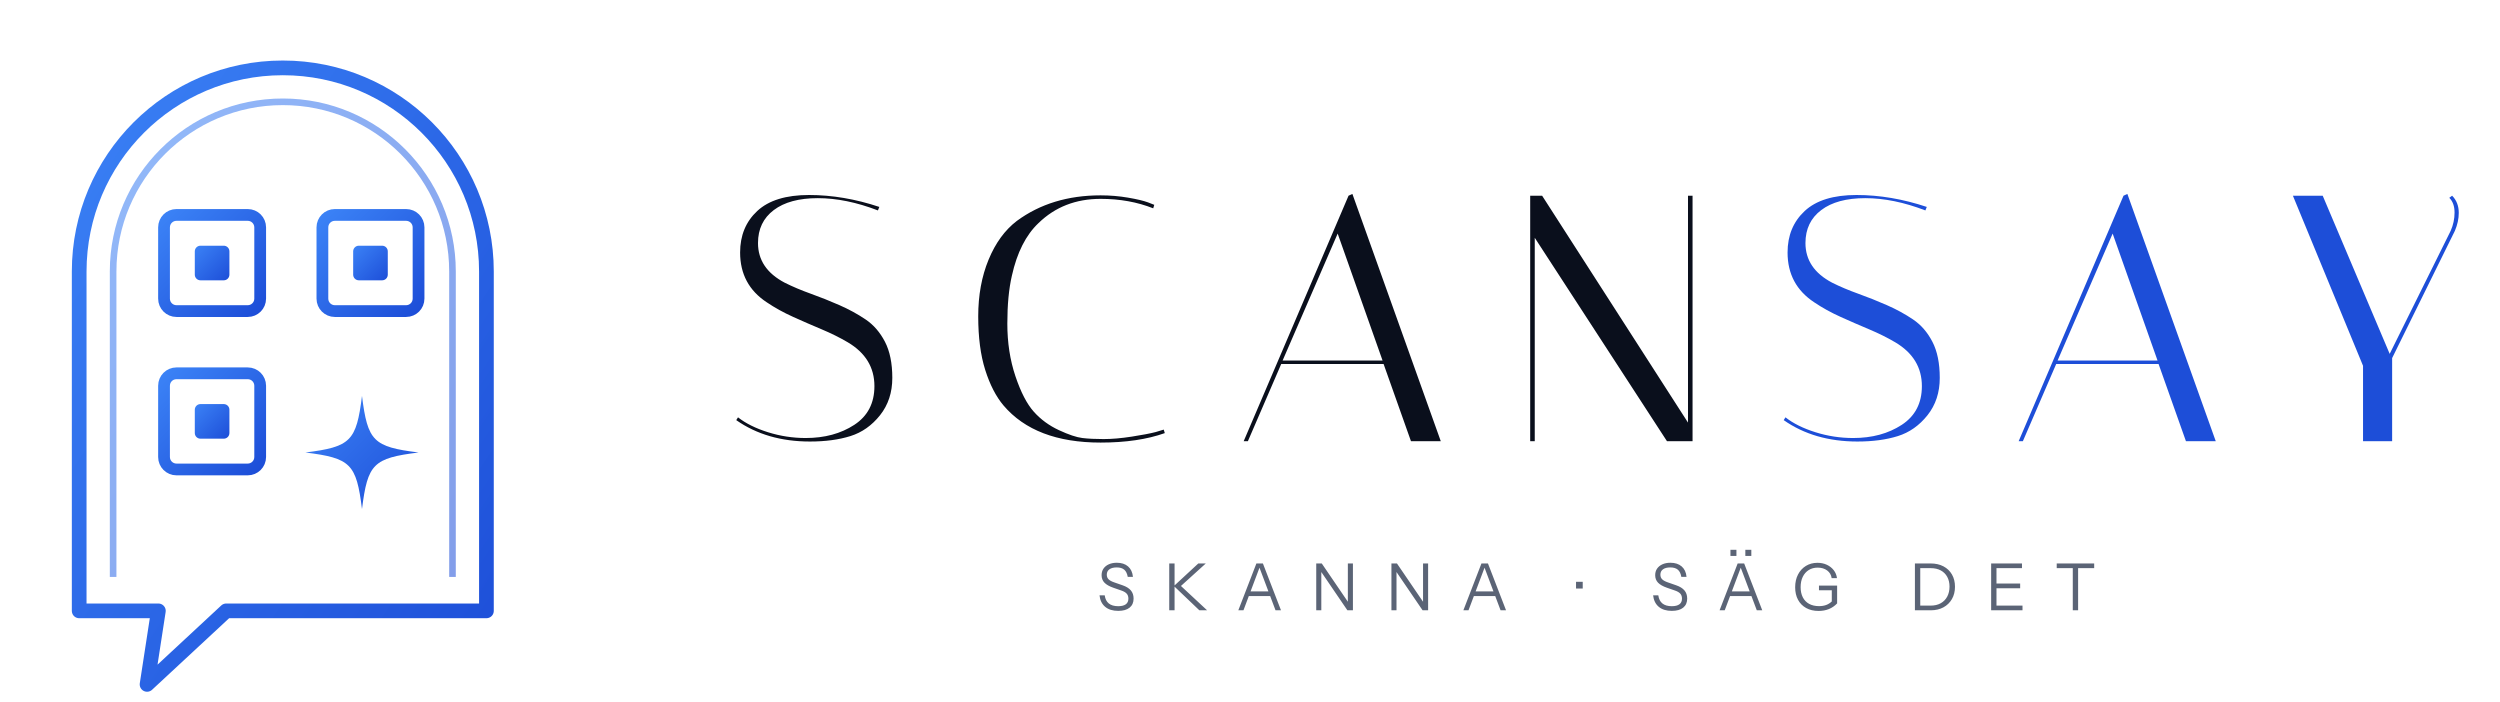
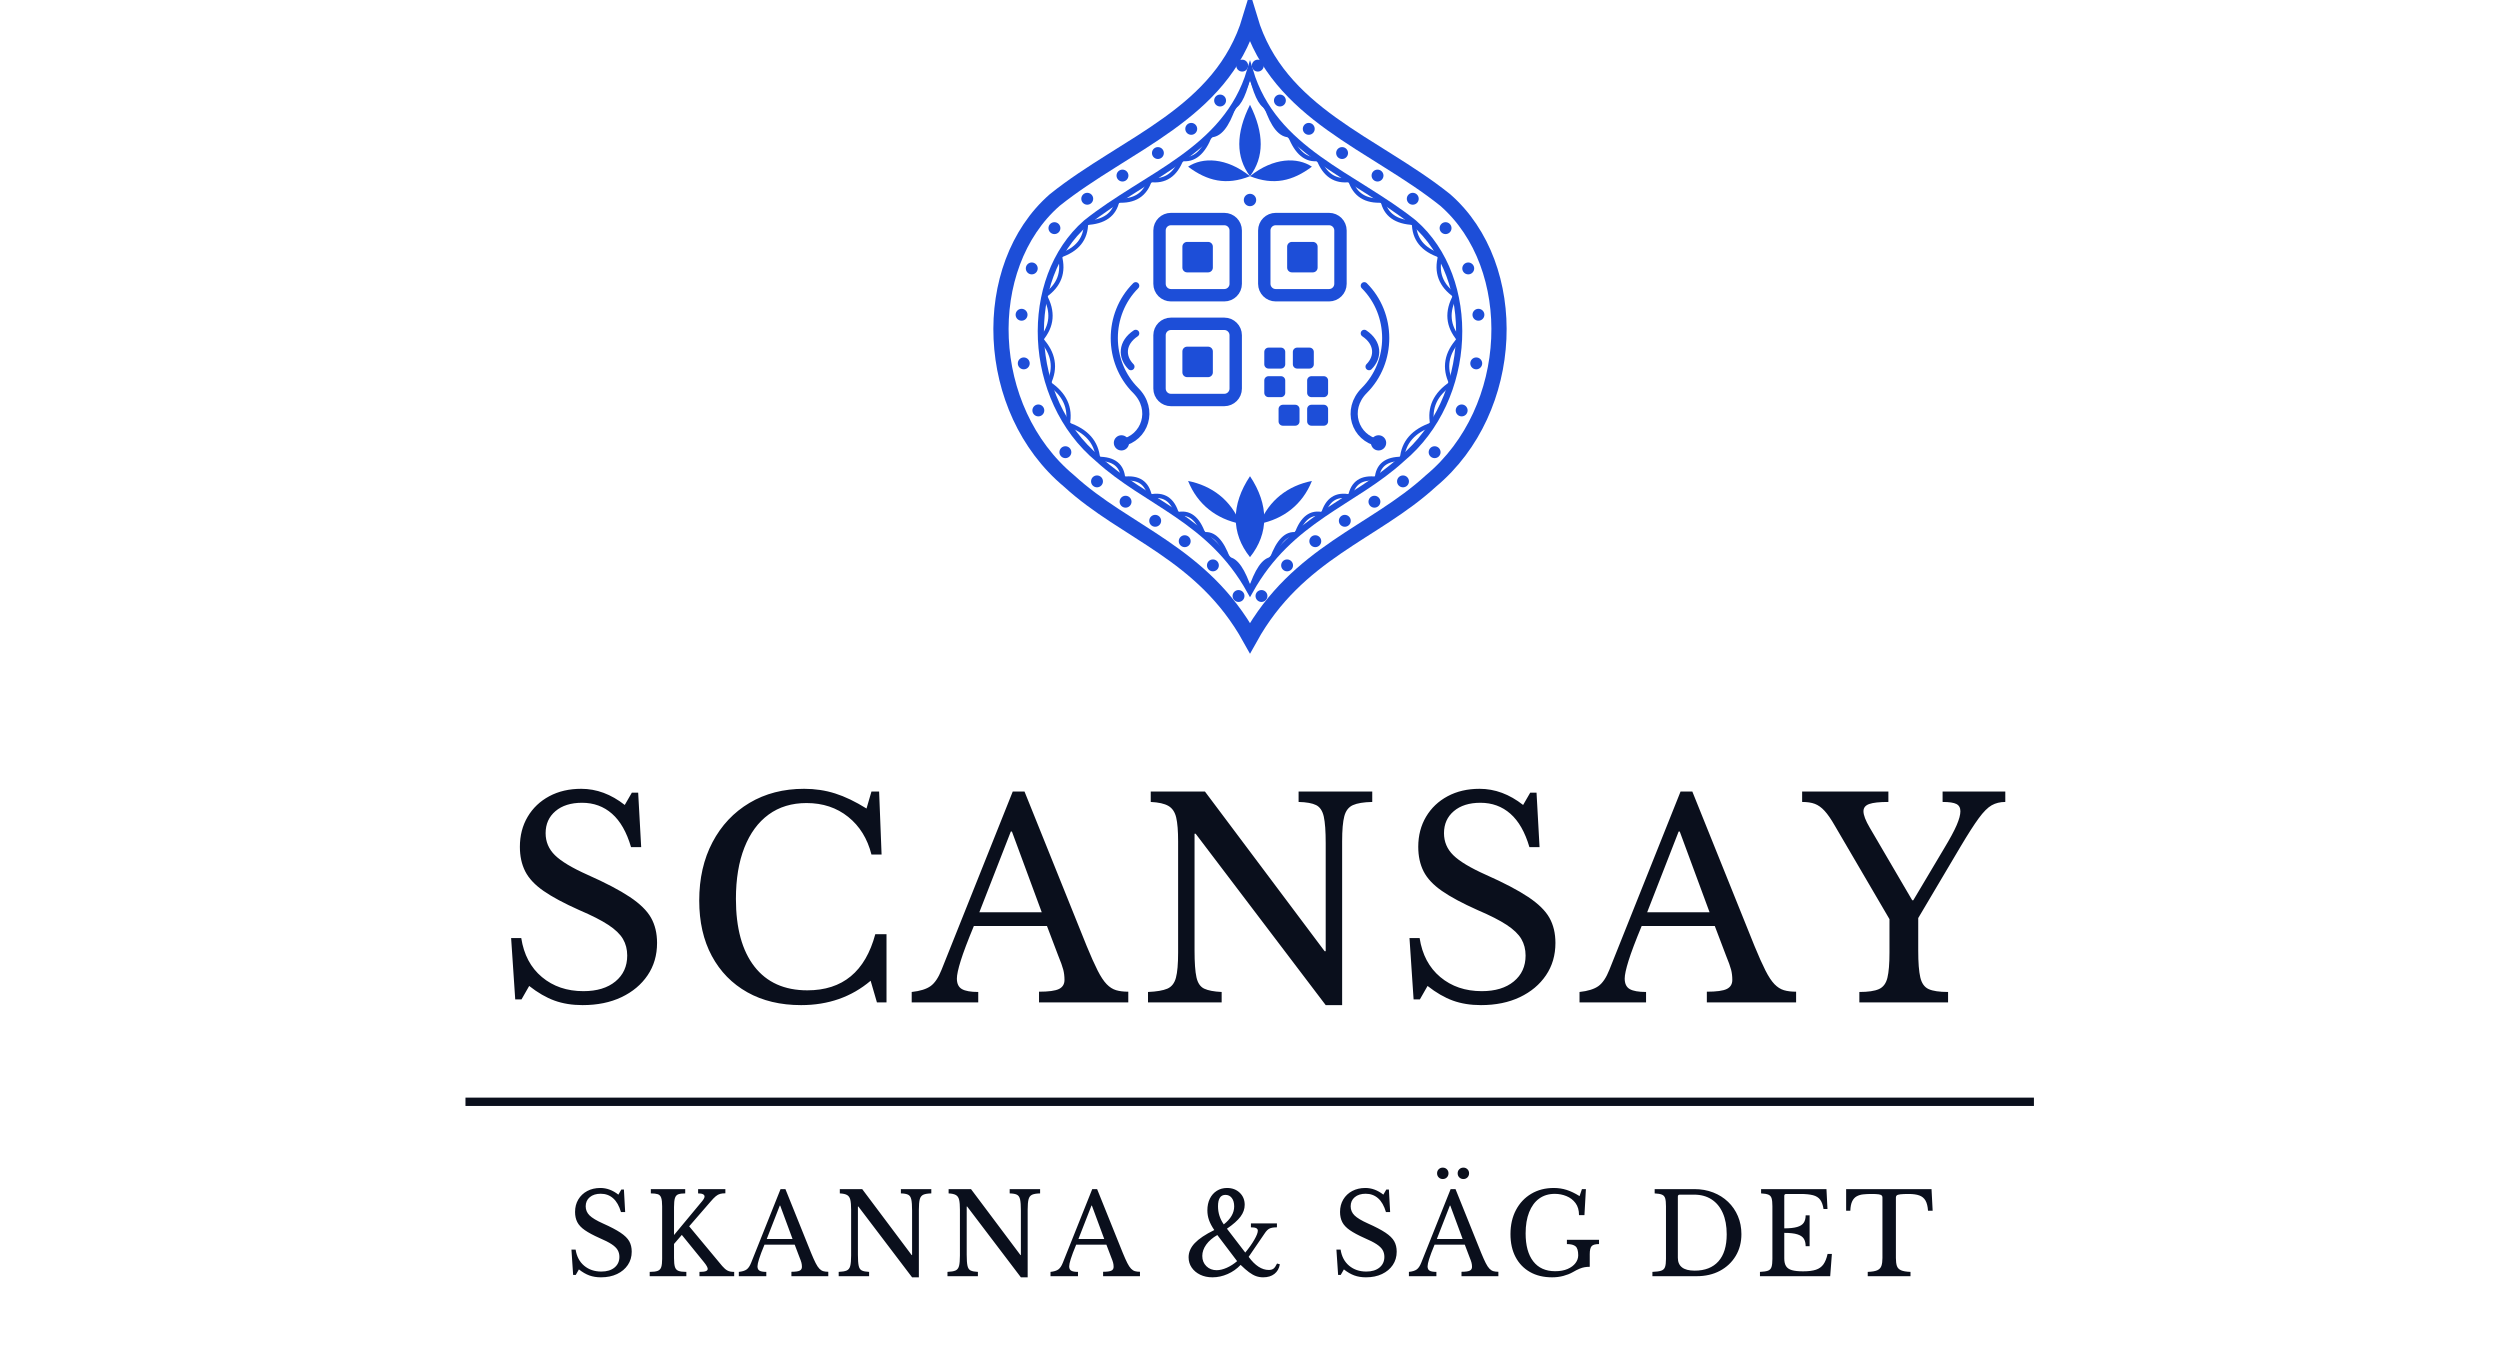
- <svg xmlns="http://www.w3.org/2000/svg" viewBox="0 0 442 124" width="442" height="124">
-   <defs>
-     <linearGradient id="sg" x1="0" y1="0" x2="1" y2="1">
-       <stop offset="0" stop-color="#3B82F6" />
-       <stop offset="1" stop-color="#1D4ED8" />
-     </linearGradient>
-   </defs>
-   <g>
-     <path d="M14 108 V48 A36 36 0 0 1 86 48 V108 H40 L26 121 L28 108 Z" fill="none" stroke="url(#sg)" stroke-width="2.6" stroke-linejoin="round" />
-     <path d="M20 102 V48 A30 30 0 0 1 80 48 V102" fill="none" stroke="url(#sg)" stroke-width="1.17" opacity=".55" />
-     <rect x="29" y="38" width="17" height="17" rx="2.2" fill="none" stroke="url(#sg)" stroke-width="2.08" />
-     <rect x="34.44" y="43.44" width="6.12" height="6.12" rx="1" fill="url(#sg)" />
-     <rect x="57" y="38" width="17" height="17" rx="2.2" fill="none" stroke="url(#sg)" stroke-width="2.08" />
-     <rect x="62.44" y="43.44" width="6.12" height="6.12" rx="1" fill="url(#sg)" />
-     <rect x="29" y="66" width="17" height="17" rx="2.2" fill="none" stroke="url(#sg)" stroke-width="2.08" />
-     <rect x="34.44" y="71.44" width="6.12" height="6.12" rx="1" fill="url(#sg)" />
-     <path d="M64 70 C65 78 66 79 74 80 C66 81 65 82 64 90 C63 82 62 81 54 80 C62 79 63 78 64 70 Z" fill="url(#sg)" />
+ <svg xmlns="http://www.w3.org/2000/svg" viewBox="0 0 420 230" width="420" height="230">
+   <g transform="translate(162.0 0) scale(0.8)">
+     <g fill="none" stroke="#1D4ED8">
+       <path d="M60.00 4.00 C66.00 24.00 86.00 30.00 101.00 42.00 C117.00 56.00 116.00 86.00 98.00 101.00 C86.00 112.00 70.00 116.00 60.00 134.00 C50.00 116.00 34.00 112.00 22.00 101.00 C4.00 86.00 3.00 56.00 19.00 42.00 C34.00 30.00 54.00 24.00 60.00 4.00 Z" stroke-width="3.2" />
+       <path d="M60.00 14.88 C65.04 31.68 81.84 36.72 94.44 46.80 C107.88 58.56 107.04 83.76 91.92 96.36 C81.84 105.60 68.40 108.96 60.00 124.08 C51.60 108.96 38.16 105.60 28.08 96.36 C12.96 83.76 12.12 58.56 25.56 46.80 C38.16 36.72 54.96 31.68 60.00 14.88 Z" stroke-width="1.3" />
+     </g>
+     <g fill="#1D4ED8">
+       <circle cx="61.64" cy="13.78" r="1.25" />
+       <circle cx="66.28" cy="21.11" r="1.25" />
+       <circle cx="72.34" cy="27.06" r="1.25" />
+       <circle cx="79.34" cy="32.14" r="1.25" />
+       <circle cx="86.78" cy="36.87" r="1.25" />
+       <circle cx="94.18" cy="41.74" r="1.25" />
+       <circle cx="101.07" cy="47.91" r="1.25" />
+       <circle cx="105.83" cy="56.37" r="1.25" />
+       <circle cx="107.97" cy="66.10" r="1.25" />
+       <circle cx="107.51" cy="76.31" r="1.25" />
+       <circle cx="104.45" cy="86.19" r="1.25" />
+       <circle cx="98.77" cy="94.96" r="1.25" />
+       <circle cx="92.13" cy="101.09" r="1.25" />
+       <circle cx="86.13" cy="105.36" r="1.25" />
+       <circle cx="79.91" cy="109.37" r="1.25" />
+       <circle cx="73.71" cy="113.65" r="1.25" />
+       <circle cx="67.79" cy="118.73" r="1.25" />
+       <circle cx="62.41" cy="125.16" r="1.25" />
+       <circle cx="57.59" cy="125.16" r="1.25" />
+       <circle cx="52.21" cy="118.73" r="1.25" />
+       <circle cx="46.29" cy="113.65" r="1.25" />
+       <circle cx="40.09" cy="109.37" r="1.25" />
+       <circle cx="33.87" cy="105.36" r="1.25" />
+       <circle cx="27.87" cy="101.09" r="1.25" />
+       <circle cx="21.23" cy="94.96" r="1.25" />
+       <circle cx="15.55" cy="86.19" r="1.25" />
+       <circle cx="12.49" cy="76.31" r="1.25" />
+       <circle cx="12.03" cy="66.10" r="1.25" />
+       <circle cx="14.17" cy="56.37" r="1.25" />
+       <circle cx="18.93" cy="47.91" r="1.25" />
+       <circle cx="25.82" cy="41.74" r="1.25" />
+       <circle cx="33.22" cy="36.87" r="1.25" />
+       <circle cx="40.66" cy="32.14" r="1.25" />
+       <circle cx="47.66" cy="27.06" r="1.25" />
+       <circle cx="53.72" cy="21.11" r="1.25" />
+       <circle cx="58.36" cy="13.78" r="1.25" />
+     </g>
+     <g fill="none" stroke="#1D4ED8" stroke-width=".9">
+       <path d="M60.00 14.88 Q61.61 21.83 63.43 22.38" />
+       <path d="M63.43 22.38 Q65.50 28.55 68.37 28.38" />
+       <path d="M68.37 28.38 Q70.52 33.96 74.39 33.36" />
+       <path d="M74.39 33.36 Q76.31 38.45 81.03 37.78" />
+       <path d="M81.03 37.78 Q82.51 42.48 87.86 42.10" />
+       <path d="M87.86 42.10 Q88.75 46.57 94.44 46.80" />
+       <path d="M94.44 46.80 Q94.44 51.86 99.97 53.68" />
+       <path d="M99.97 53.68 Q98.52 58.91 103.12 62.08" />
+       <path d="M103.12 62.08 Q100.33 67.06 103.89 71.27" />
+       <path d="M103.89 71.27 Q99.90 75.61 102.28 80.52" />
+       <path d="M102.28 80.52 Q97.24 83.86 98.29 89.13" />
+       <path d="M98.29 89.13 Q92.35 91.12 91.92 96.36" />
+       <path d="M91.92 96.36 Q86.91 96.32 86.64 100.57" />
+       <path d="M86.64 100.57 Q81.86 99.91 81.03 104.29" />
+       <path d="M81.03 104.29 Q76.68 103.33 75.33 108.02" />
+       <path d="M75.33 108.02 Q71.55 107.08 69.77 112.23" />
+       <path d="M69.77 112.23 Q66.65 111.67 64.58 117.42" />
+       <path d="M64.58 117.42 Q62.14 117.55 60.00 124.08" />
+       <path d="M60.00 124.08 Q57.86 117.55 55.42 117.42" />
+       <path d="M55.42 117.42 Q53.35 111.67 50.23 112.23" />
+       <path d="M50.23 112.23 Q48.45 107.08 44.67 108.02" />
+       <path d="M44.67 108.02 Q43.32 103.33 38.97 104.29" />
+       <path d="M38.97 104.29 Q38.14 99.91 33.36 100.57" />
+       <path d="M33.36 100.57 Q33.09 96.32 28.08 96.36" />
+       <path d="M28.08 96.36 Q27.65 91.12 21.71 89.13" />
+       <path d="M21.71 89.13 Q22.76 83.86 17.72 80.52" />
+       <path d="M17.72 80.52 Q20.10 75.61 16.11 71.27" />
+       <path d="M16.11 71.27 Q19.67 67.06 16.88 62.08" />
+       <path d="M16.88 62.08 Q21.48 58.91 20.03 53.68" />
+       <path d="M20.03 53.68 Q25.56 51.86 25.56 46.80" />
+       <path d="M25.56 46.80 Q31.25 46.57 32.14 42.10" />
+       <path d="M32.14 42.10 Q37.49 42.48 38.97 37.78" />
+       <path d="M38.97 37.78 Q43.69 38.45 45.62 33.36" />
+       <path d="M45.62 33.36 Q49.48 33.96 51.63 28.38" />
+       <path d="M51.63 28.38 Q54.50 28.55 56.57 22.38" />
+       <path d="M56.57 22.38 Q58.39 21.83 60.00 14.88" />
+     </g>
+     <g fill="none" stroke="#1D4ED8" stroke-width="1.5" stroke-linecap="round">
+       <path d="M36 60 C30 66 30 76 36 82 C40 86 38 92 33 93 M36 70 C33 72 33 75 35 77" />
+       <path d="M36 60 C30 66 30 76 36 82 C40 86 38 92 33 93 M36 70 C33 72 33 75 35 77" transform="translate(120 0) scale(-1 1)" />
+     </g>
+     <g fill="#1D4ED8">
+       <circle cx="33" cy="93" r="1.6" />
+       <circle cx="87" cy="93" r="1.6" />
+       <circle cx="60" cy="42" r="1.3" />
+     </g>
+     <path d="M60 22 C63 28 63 33 60 37 C57 33 57 28 60 22 Z" fill="#1D4ED8" />
+     <path d="M60 37 C55 33 50 33 47 35 C51 38 55 39 60 37 Z M60 37 C65 33 70 33 73 35 C69 38 65 39 60 37 Z" fill="#1D4ED8" />
+     <path d="M60 100 C56 106 56 112 60 117 C64 112 64 106 60 100 Z" fill="#1D4ED8" />
+     <path d="M47 101 C52 102 56 105 58 110 C53 109 49 106 47 101 Z M73 101 C68 102 64 105 62 110 C67 109 71 106 73 101 Z" fill="#1D4ED8" />
+     <rect x="41" y="46" width="16" height="16" rx="2.4" fill="none" stroke="#1D4ED8" stroke-width="2.6" />
+     <rect x="45.8" y="50.8" width="6.4" height="6.4" rx="1" fill="#1D4ED8" />
+     <rect x="63" y="46" width="16" height="16" rx="2.4" fill="none" stroke="#1D4ED8" stroke-width="2.6" />
+     <rect x="67.8" y="50.8" width="6.4" height="6.4" rx="1" fill="#1D4ED8" />
+     <rect x="41" y="68" width="16" height="16" rx="2.4" fill="none" stroke="#1D4ED8" stroke-width="2.6" />
+     <rect x="45.8" y="72.8" width="6.4" height="6.4" rx="1" fill="#1D4ED8" />
+     <rect x="63" y="73" width="4.4" height="4.4" rx=".9" fill="#1D4ED8" />
+     <rect x="69" y="73" width="4.4" height="4.4" rx=".9" fill="#1D4ED8" />
+     <rect x="63" y="79" width="4.4" height="4.4" rx=".9" fill="#1D4ED8" />
+     <rect x="72" y="85" width="4.4" height="4.4" rx=".9" fill="#1D4ED8" />
+     <rect x="66" y="85" width="4.4" height="4.4" rx=".9" fill="#1D4ED8" />
+     <rect x="72" y="79" width="4.4" height="4.4" rx=".9" fill="#1D4ED8" />
  </g>
-   <g transform="translate(128.00 78)">
-     <path d="M27.218 -40.796Q21.576 -42.966 16.585 -42.966Q11.594 -42.966 8.804 -40.858Q6.014 -38.75 6.014 -35.03Q6.014 -30.504 10.726 -28.024Q12.834 -26.97 15.345 -26.071Q17.856 -25.172 20.398 -24.056Q22.94 -22.94 25.048 -21.514Q27.156 -20.088 28.458 -17.577Q29.76 -15.066 29.76 -11.191Q29.76 -7.316 27.59 -4.588Q25.42 -1.86 22.351 -0.899Q19.282 0.062 15.19 0.062Q7.564 0.062 2.17 -3.72L2.48 -4.216Q4.526 -2.604 7.781 -1.581Q11.036 -0.558 14.446 -0.558Q19.468 -0.558 23.033 -2.883Q26.598 -5.208 26.598 -9.734Q26.598 -14.694 21.886 -17.484Q19.778 -18.724 17.267 -19.778Q14.756 -20.832 12.214 -21.979Q9.672 -23.126 7.564 -24.552Q2.852 -27.652 2.852 -33.356Q2.852 -37.882 5.89 -40.703Q8.928 -43.524 15.035 -43.524Q21.142 -43.524 27.466 -41.416Z M66.588 0.248Q54.994 0.248 49.414 -6.324Q47.43 -8.68 46.19 -12.586Q44.95 -16.492 44.95 -22.072Q44.95 -27.652 46.779 -32.085Q48.608 -36.518 51.77 -38.936Q57.908 -43.462 66.588 -43.462Q69.068 -43.462 71.424 -43.059Q73.78 -42.656 74.958 -42.222L76.074 -41.788L75.888 -41.168Q71.672 -42.842 66.588 -42.842Q60.016 -42.842 55.614 -38.564Q52.266 -35.402 50.902 -29.264Q50.096 -25.792 50.096 -20.77Q50.096 -15.748 51.522 -11.501Q52.948 -7.254 54.777 -5.208Q56.606 -3.162 59.21 -1.953Q61.814 -0.744 63.364 -0.558Q64.914 -0.372 67.115 -0.372Q69.316 -0.372 72.106 -0.806Q74.896 -1.24 76.322 -1.612L77.748 -2.046L77.934 -1.426Q73.222 0.248 66.588 0.248Z M92.628 0.0H91.884L110.422 -43.4L111.104 -43.71L126.728 0.0H121.458L116.622 -13.64H98.518ZM108.5 -36.704 98.766 -14.26H116.436Z M143.344 0.0H142.538V-43.4H144.646L170.438 -3.286V-43.4H171.244V0.0H166.718L143.344 -35.96Z" fill="#0A0F1C" />
-     <g transform="translate(185.19 0)">
-       <path d="M27.218 -40.796Q21.576 -42.966 16.585 -42.966Q11.594 -42.966 8.804 -40.858Q6.014 -38.75 6.014 -35.03Q6.014 -30.504 10.726 -28.024Q12.834 -26.97 15.345 -26.071Q17.856 -25.172 20.398 -24.056Q22.94 -22.94 25.048 -21.514Q27.156 -20.088 28.458 -17.577Q29.76 -15.066 29.76 -11.191Q29.76 -7.316 27.59 -4.588Q25.42 -1.86 22.351 -0.899Q19.282 0.062 15.19 0.062Q7.564 0.062 2.17 -3.72L2.48 -4.216Q4.526 -2.604 7.781 -1.581Q11.036 -0.558 14.446 -0.558Q19.468 -0.558 23.033 -2.883Q26.598 -5.208 26.598 -9.734Q26.598 -14.694 21.886 -17.484Q19.778 -18.724 17.267 -19.778Q14.756 -20.832 12.214 -21.979Q9.672 -23.126 7.564 -24.552Q2.852 -27.652 2.852 -33.356Q2.852 -37.882 5.89 -40.703Q8.928 -43.524 15.035 -43.524Q21.142 -43.524 27.466 -41.416Z M44.454 0.0H43.71L62.248 -43.4L62.93 -43.71L78.554 0.0H73.284L68.448 -13.64H50.344ZM60.326 -36.704 50.592 -14.26H68.262Z M120.342 -43.4Q121.52 -42.222 121.52 -40.362Q121.52 -38.812 120.838 -37.2L109.74 -14.694V0.0H104.594V-13.33L92.194 -43.4H97.464L109.306 -15.438L120.094 -37.2Q120.776 -38.75 120.776 -40.424Q120.776 -42.098 119.846 -43.028Z" fill="#1D4ED8" />
-     </g>
+   <g transform="translate(83.2 168.4)">
+     <path d="M3.358 -0.506 2.668 -10.81H4.37Q5.014 -6.624 7.843 -4.255Q10.672 -1.886 14.812 -1.886Q18.216 -1.886 20.194 -3.519Q22.172 -5.152 22.172 -7.866Q22.172 -9.43 21.459 -10.649Q20.746 -11.868 18.998 -13.018Q17.25 -14.168 14.122 -15.502Q10.304 -17.204 8.119 -18.722Q5.934 -20.24 5.037 -22.011Q4.14 -23.782 4.14 -26.128Q4.14 -28.98 5.451 -31.188Q6.762 -33.396 9.085 -34.638Q11.408 -35.88 14.444 -35.88Q18.308 -35.88 21.758 -33.166L22.954 -35.236H24.012L24.518 -26.082H22.816Q21.712 -29.854 19.619 -31.694Q17.526 -33.534 14.582 -33.534Q11.776 -33.534 10.12 -32.131Q8.464 -30.728 8.464 -28.428Q8.464 -26.266 10.028 -24.725Q11.592 -23.184 15.502 -21.436Q20.056 -19.412 22.609 -17.71Q25.162 -16.008 26.174 -14.214Q27.186 -12.42 27.186 -9.982Q27.186 -6.9 25.599 -4.554Q24.012 -2.208 21.206 -0.874Q18.4 0.46 14.674 0.46Q12.052 0.46 9.959 -0.299Q7.866 -1.058 5.704 -2.76L4.416 -0.506Z M62.376 -32.568 63.204 -35.42H64.492L64.906 -24.84H63.204Q62.192 -28.842 59.294 -31.165Q56.396 -33.488 52.302 -33.488Q48.576 -33.488 45.931 -31.556Q43.286 -29.624 41.86 -26.013Q40.434 -22.402 40.434 -17.388Q40.434 -10.028 43.539 -6.026Q46.644 -2.024 52.44 -2.024Q61.318 -2.024 63.848 -11.454H65.734V0.0H64.124L63.066 -3.634Q58.236 0.46 51.382 0.46Q46.184 0.46 42.343 -1.702Q38.502 -3.864 36.386 -7.797Q34.27 -11.73 34.27 -17.112Q34.27 -22.678 36.501 -26.91Q38.732 -31.142 42.711 -33.511Q46.69 -35.88 51.888 -35.88Q54.648 -35.88 57.109 -35.098Q59.57 -34.316 62.376 -32.568Z M69.966 0.0V-1.748Q72.082 -1.978 73.14 -2.737Q74.198 -3.496 74.98 -5.474L86.94 -35.42H88.918L99.36 -9.476Q100.418 -6.9 101.2 -5.359Q101.982 -3.818 102.718 -3.059Q103.454 -2.3 104.305 -2.047Q105.156 -1.794 106.352 -1.794V0.0H91.356V-1.794Q93.794 -1.794 94.714 -2.254Q95.634 -2.714 95.634 -3.772Q95.634 -4.692 95.427 -5.497Q95.22 -6.302 94.576 -7.866L92.69 -12.834H80.408Q78.844 -9.062 78.2 -6.992Q77.556 -4.922 77.556 -4.002Q77.556 -2.714 78.407 -2.231Q79.258 -1.748 81.144 -1.748V0.0ZM81.328 -15.134H91.816L86.802 -28.704H86.618Z M139.518 0.46 117.668 -28.336H117.484V-8.694Q117.484 -5.658 117.806 -4.209Q118.128 -2.76 119.117 -2.3Q120.106 -1.84 122.038 -1.748V0.0H109.664V-1.748Q111.826 -1.84 112.907 -2.3Q113.988 -2.76 114.356 -4.14Q114.724 -5.52 114.724 -8.372V-27.048Q114.724 -29.67 114.402 -31.05Q114.08 -32.43 113.091 -33.005Q112.102 -33.58 110.124 -33.672V-35.42H119.232L139.334 -8.602H139.518V-26.726Q139.518 -29.762 139.196 -31.211Q138.874 -32.66 137.908 -33.143Q136.942 -33.626 134.964 -33.672V-35.42H147.338V-33.672Q145.176 -33.626 144.095 -33.143Q143.014 -32.66 142.646 -31.28Q142.278 -29.9 142.278 -27.048V0.46Z M154.284 -0.506 153.594 -10.81H155.296Q155.94 -6.624 158.769 -4.255Q161.598 -1.886 165.738 -1.886Q169.142 -1.886 171.12 -3.519Q173.098 -5.152 173.098 -7.866Q173.098 -9.43 172.385 -10.649Q171.672 -11.868 169.924 -13.018Q168.176 -14.168 165.048 -15.502Q161.23 -17.204 159.045 -18.722Q156.86 -20.24 155.963 -22.011Q155.066 -23.782 155.066 -26.128Q155.066 -28.98 156.377 -31.188Q157.688 -33.396 160.011 -34.638Q162.334 -35.88 165.37 -35.88Q169.234 -35.88 172.684 -33.166L173.88 -35.236H174.938L175.444 -26.082H173.742Q172.638 -29.854 170.545 -31.694Q168.452 -33.534 165.508 -33.534Q162.702 -33.534 161.046 -32.131Q159.39 -30.728 159.39 -28.428Q159.39 -26.266 160.954 -24.725Q162.518 -23.184 166.428 -21.436Q170.982 -19.412 173.535 -17.71Q176.088 -16.008 177.1 -14.214Q178.112 -12.42 178.112 -9.982Q178.112 -6.9 176.525 -4.554Q174.938 -2.208 172.132 -0.874Q169.326 0.46 165.6 0.46Q162.978 0.46 160.885 -0.299Q158.792 -1.058 156.63 -2.76L155.342 -0.506Z M182.16 0.0V-1.748Q184.276 -1.978 185.334 -2.737Q186.392 -3.496 187.174 -5.474L199.134 -35.42H201.112L211.554 -9.476Q212.612 -6.9 213.394 -5.359Q214.176 -3.818 214.912 -3.059Q215.648 -2.3 216.499 -2.047Q217.35 -1.794 218.546 -1.794V0.0H203.55V-1.794Q205.988 -1.794 206.908 -2.254Q207.828 -2.714 207.828 -3.772Q207.828 -4.692 207.621 -5.497Q207.414 -6.302 206.77 -7.866L204.884 -12.834H192.602Q191.038 -9.062 190.394 -6.992Q189.75 -4.922 189.75 -4.002Q189.75 -2.714 190.601 -2.231Q191.452 -1.748 193.338 -1.748V0.0ZM193.522 -15.134H204.01L198.996 -28.704H198.812Z M225.032 -29.716Q224.112 -31.326 223.33 -32.177Q222.548 -33.028 221.697 -33.35Q220.846 -33.672 219.558 -33.672V-35.42H234.048V-33.672Q231.794 -33.672 230.828 -33.327Q229.862 -32.982 229.862 -32.108Q229.862 -31.142 230.92 -29.348L238.05 -17.158H238.234L243.432 -25.898Q244.904 -28.336 245.525 -29.785Q246.146 -31.234 246.146 -32.108Q246.146 -32.982 245.479 -33.327Q244.812 -33.672 243.156 -33.672V-35.42H253.69V-33.672Q252.402 -33.672 251.413 -33.12Q250.424 -32.568 249.228 -30.935Q248.032 -29.302 246.146 -26.128L239.062 -14.168V-8.694Q239.062 -5.704 239.407 -4.209Q239.752 -2.714 240.81 -2.231Q241.868 -1.748 244.076 -1.748V0.0H229.172V-1.748Q231.38 -1.748 232.461 -2.231Q233.542 -2.714 233.887 -4.14Q234.232 -5.566 234.232 -8.372V-13.984Z" fill="#0A0F1C" />
  </g>
-   <g transform="translate(193.91 107.90)">
-     <path d="M3.795 0.103Q2.346 0.103 1.489 -0.61Q0.632 -1.323 0.483 -2.645H1.403Q1.53 -1.69 2.127 -1.208Q2.725 -0.725 3.784 -0.725Q4.681 -0.725 5.135 -1.064Q5.589 -1.403 5.589 -2.058Q5.589 -2.622 5.278 -2.955Q4.968 -3.289 4.312 -3.507L2.921 -3.99Q1.863 -4.359 1.357 -4.882Q0.851 -5.405 0.851 -6.21Q0.851 -6.877 1.184 -7.366Q1.518 -7.854 2.127 -8.13Q2.737 -8.406 3.542 -8.406Q4.784 -8.406 5.531 -7.757Q6.279 -7.107 6.394 -5.911H5.474Q5.324 -6.774 4.859 -7.176Q4.393 -7.579 3.519 -7.579Q2.691 -7.579 2.231 -7.245Q1.771 -6.912 1.771 -6.302Q1.771 -5.784 2.093 -5.474Q2.415 -5.163 3.094 -4.933L4.577 -4.416Q5.543 -4.082 6.026 -3.513Q6.509 -2.944 6.509 -2.07Q6.509 -1.035 5.802 -0.466Q5.095 0.103 3.795 0.103Z M12.811 0.0V-8.28H13.754V0.0ZM13.65 -4.301 17.951 -8.28H19.274L14.881 -4.301ZM18.136 0.0 13.627 -4.301H14.881L19.504 0.0Z M25.024 0.0 28.221 -8.28H29.049L25.933 0.0ZM31.602 0.0 28.485 -8.28H29.371L32.568 0.0ZM26.611 -3.346H30.935V-2.518H26.611Z M38.801 0.0V-8.28H39.778L44.528 -1.311L44.39 -1.288V-8.28H45.287V0.0H44.309L39.56 -6.969L39.698 -6.992V0.0Z M52.095 0.0V-8.28H53.072L57.822 -1.311L57.684 -1.288V-8.28H58.581V0.0H57.603L52.854 -6.969L52.992 -6.992V0.0Z M64.814 0.0 68.011 -8.28H68.839L65.722 0.0ZM71.392 0.0 68.275 -8.28H69.161L72.358 0.0ZM66.401 -3.346H70.725V-2.518H66.401Z M84.732 -3.853V-5.037H85.916V-3.853Z M101.671 0.103Q100.222 0.103 99.366 -0.61Q98.509 -1.323 98.359 -2.645H99.279Q99.406 -1.69 100.004 -1.208Q100.602 -0.725 101.66 -0.725Q102.557 -0.725 103.011 -1.064Q103.465 -1.403 103.465 -2.058Q103.465 -2.622 103.155 -2.955Q102.844 -3.289 102.189 -3.507L100.797 -3.99Q99.739 -4.359 99.233 -4.882Q98.727 -5.405 98.727 -6.21Q98.727 -6.877 99.061 -7.366Q99.394 -7.854 100.004 -8.13Q100.613 -8.406 101.418 -8.406Q102.66 -8.406 103.408 -7.757Q104.155 -7.107 104.27 -5.911H103.35Q103.201 -6.774 102.735 -7.176Q102.269 -7.579 101.395 -7.579Q100.567 -7.579 100.107 -7.245Q99.647 -6.912 99.647 -6.302Q99.647 -5.784 99.969 -5.474Q100.291 -5.163 100.97 -4.933L102.453 -4.416Q103.419 -4.082 103.902 -3.513Q104.385 -2.944 104.385 -2.07Q104.385 -1.035 103.678 -0.466Q102.971 0.103 101.671 0.103Z M110.112 0.0 113.309 -8.28H114.137L111.021 0.0ZM116.69 0.0 113.574 -8.28H114.459L117.656 0.0ZM111.699 -3.346H116.023V-2.518H111.699ZM114.666 -9.614V-10.695H115.724V-9.614ZM112.033 -9.614V-10.695H113.091V-9.614Z M127.615 0.115Q126.35 0.115 125.419 -0.402Q124.487 -0.92 123.981 -1.857Q123.475 -2.794 123.475 -4.071Q123.475 -5.348 123.976 -6.319Q124.476 -7.291 125.367 -7.843Q126.258 -8.395 127.42 -8.395Q128.328 -8.395 129.07 -8.05Q129.812 -7.705 130.289 -7.095Q130.766 -6.486 130.87 -5.681H129.927Q129.812 -6.532 129.139 -7.038Q128.466 -7.544 127.454 -7.544Q126.546 -7.544 125.867 -7.113Q125.189 -6.681 124.815 -5.911Q124.441 -5.141 124.441 -4.094Q124.441 -3.047 124.827 -2.294Q125.212 -1.541 125.942 -1.139Q126.672 -0.736 127.696 -0.736Q128.397 -0.736 128.95 -0.937Q129.501 -1.139 129.95 -1.564L130.893 -1.219Q130.26 -0.552 129.438 -0.219Q128.616 0.115 127.615 0.115ZM129.95 -1.219V-3.898L130.306 -3.542H127.684V-4.37H130.893V-1.219Z M145.21 0.0V-0.828H147.43Q148.465 -0.828 149.212 -1.248Q149.96 -1.667 150.362 -2.426Q150.765 -3.185 150.765 -4.186Q150.765 -5.175 150.362 -5.911Q149.96 -6.647 149.218 -7.05Q148.476 -7.452 147.43 -7.452H145.21V-8.28H147.43Q148.729 -8.28 149.695 -7.768Q150.661 -7.256 151.196 -6.331Q151.731 -5.405 151.731 -4.163Q151.731 -2.921 151.19 -1.984Q150.65 -1.046 149.69 -0.523Q148.729 0.0 147.441 0.0ZM144.647 0.0V-8.28H145.59V0.0Z M158.125 0.0V-8.28H159.068V0.0ZM158.608 0.0V-0.828H163.668V0.0ZM158.608 -3.898V-4.726H163.254V-3.898ZM158.608 -7.452V-8.28H163.576V-7.452Z M172.558 0.0V-7.452H169.717V-8.28H176.341V-7.452H173.5V0.0Z" fill="#5B6476" />
+   <rect x="78.2" y="184.4" width="263.5" height="1.4" fill="#0A0F1C" />
+   <g transform="translate(94.9 214.4)">
+     <path d="M1.387 -0.209 1.102 -4.465H1.805Q2.071 -2.736 3.239 -1.757Q4.408 -0.779 6.118 -0.779Q7.524 -0.779 8.341 -1.454Q9.158 -2.128 9.158 -3.249Q9.158 -3.895 8.863 -4.399Q8.569 -4.902 7.847 -5.377Q7.125 -5.852 5.833 -6.403Q4.256 -7.106 3.354 -7.733Q2.451 -8.36 2.08 -9.091Q1.71 -9.823 1.71 -10.792Q1.71 -11.97 2.252 -12.882Q2.793 -13.794 3.752 -14.307Q4.712 -14.82 5.966 -14.82Q7.562 -14.82 8.987 -13.699L9.481 -14.554H9.918L10.127 -10.773H9.424Q8.968 -12.331 8.104 -13.091Q7.239 -13.851 6.023 -13.851Q4.864 -13.851 4.18 -13.271Q3.496 -12.692 3.496 -11.742Q3.496 -10.849 4.142 -10.213Q4.788 -9.576 6.403 -8.854Q8.284 -8.018 9.338 -7.315Q10.393 -6.612 10.811 -5.871Q11.229 -5.13 11.229 -4.123Q11.229 -2.85 10.573 -1.881Q9.918 -0.912 8.759 -0.361Q7.6 0.19 6.061 0.19Q4.978 0.19 4.114 -0.123Q3.249 -0.437 2.356 -1.14L1.824 -0.209Z M18.335 -3.021Q18.335 -2.052 18.487 -1.558Q18.639 -1.064 19.085 -0.893Q19.532 -0.722 20.406 -0.722V0.0H14.25V-0.722Q15.143 -0.722 15.59 -0.893Q16.036 -1.064 16.188 -1.53Q16.34 -1.995 16.34 -2.888V-11.742Q16.34 -12.711 16.178 -13.177Q16.017 -13.642 15.608 -13.775Q15.2 -13.908 14.44 -13.908V-14.63H20.216V-13.908Q19.456 -13.908 19.047 -13.756Q18.639 -13.604 18.487 -13.11Q18.335 -12.616 18.335 -11.609V-6.916L23.085 -12.635Q23.465 -13.11 23.465 -13.376Q23.465 -13.908 22.382 -13.908V-14.63H26.961V-13.927Q26.467 -13.927 26.096 -13.832Q25.726 -13.737 25.355 -13.433Q24.985 -13.129 24.453 -12.502L20.881 -8.379L26.429 -1.71Q26.904 -1.159 27.322 -0.941Q27.74 -0.722 28.443 -0.722V0.0H22.61V-0.722Q23.351 -0.722 23.674 -0.845Q23.997 -0.969 23.997 -1.235Q23.997 -1.387 23.845 -1.672Q23.693 -1.957 23.351 -2.375L19.646 -6.935L18.335 -5.415Z M29.222 0.0V-0.722Q30.096 -0.817 30.533 -1.131Q30.97 -1.444 31.293 -2.261L36.233 -14.63H37.05L41.363 -3.914Q41.8 -2.85 42.123 -2.213Q42.446 -1.577 42.75 -1.264Q43.054 -0.95 43.406 -0.845Q43.757 -0.741 44.251 -0.741V0.0H38.057V-0.741Q39.064 -0.741 39.444 -0.931Q39.824 -1.121 39.824 -1.558Q39.824 -1.938 39.739 -2.27Q39.653 -2.603 39.387 -3.249L38.608 -5.301H33.535Q32.889 -3.743 32.623 -2.888Q32.357 -2.033 32.357 -1.653Q32.357 -1.121 32.709 -0.921Q33.06 -0.722 33.839 -0.722V0.0ZM33.915 -6.251H38.247L36.176 -11.856H36.1Z M58.33 0.19 49.305 -11.704H49.229V-3.591Q49.229 -2.337 49.362 -1.738Q49.495 -1.14 49.903 -0.95Q50.312 -0.76 51.11 -0.722V0.0H45.999V-0.722Q46.892 -0.76 47.338 -0.95Q47.785 -1.14 47.937 -1.71Q48.089 -2.28 48.089 -3.458V-11.172Q48.089 -12.255 47.956 -12.825Q47.823 -13.395 47.415 -13.633Q47.006 -13.87 46.189 -13.908V-14.63H49.951L58.254 -3.553H58.33V-11.039Q58.33 -12.293 58.197 -12.892Q58.064 -13.49 57.665 -13.689Q57.266 -13.889 56.449 -13.908V-14.63H61.56V-13.908Q60.667 -13.889 60.221 -13.689Q59.774 -13.49 59.622 -12.92Q59.47 -12.35 59.47 -11.172V0.19Z M76.608 0.19 67.583 -11.704H67.507V-3.591Q67.507 -2.337 67.64 -1.738Q67.773 -1.14 68.181 -0.95Q68.59 -0.76 69.388 -0.722V0.0H64.277V-0.722Q65.17 -0.76 65.617 -0.95Q66.063 -1.14 66.215 -1.71Q66.367 -2.28 66.367 -3.458V-11.172Q66.367 -12.255 66.234 -12.825Q66.101 -13.395 65.692 -13.633Q65.284 -13.87 64.467 -13.908V-14.63H68.229L76.532 -3.553H76.608V-11.039Q76.608 -12.293 76.475 -12.892Q76.342 -13.49 75.943 -13.689Q75.544 -13.889 74.727 -13.908V-14.63H79.838V-13.908Q78.945 -13.889 78.498 -13.689Q78.052 -13.49 77.9 -12.92Q77.748 -12.35 77.748 -11.172V0.19Z M81.586 0.0V-0.722Q82.46 -0.817 82.897 -1.131Q83.334 -1.444 83.657 -2.261L88.597 -14.63H89.414L93.727 -3.914Q94.164 -2.85 94.487 -2.213Q94.81 -1.577 95.114 -1.264Q95.418 -0.95 95.769 -0.845Q96.121 -0.741 96.615 -0.741V0.0H90.421V-0.741Q91.428 -0.741 91.808 -0.931Q92.188 -1.121 92.188 -1.558Q92.188 -1.938 92.102 -2.27Q92.017 -2.603 91.751 -3.249L90.972 -5.301H85.899Q85.253 -3.743 84.987 -2.888Q84.721 -2.033 84.721 -1.653Q84.721 -1.121 85.072 -0.921Q85.424 -0.722 86.203 -0.722V0.0ZM86.279 -6.251H90.611L88.54 -11.856H88.464Z M111.226 -7.98 114.304 -3.971Q115.235 -5.092 115.824 -6.118Q116.413 -7.144 116.413 -7.638Q116.413 -7.942 116.137 -8.075Q115.862 -8.208 115.254 -8.208V-8.873H119.624V-8.208Q118.807 -8.208 118.389 -8.008Q117.971 -7.809 117.572 -7.201L114.874 -3.249Q116.489 -1.045 118.256 -1.045Q118.75 -1.045 119.044 -1.264Q119.339 -1.482 119.643 -2.128L120.118 -1.995Q119.928 -0.95 119.196 -0.38Q118.465 0.19 117.306 0.19Q116.679 0.19 116.118 -0.009Q115.558 -0.209 114.94 -0.665Q114.323 -1.121 113.525 -1.9Q112.594 -0.912 111.34 -0.361Q110.086 0.19 108.794 0.19Q107.635 0.19 106.732 -0.247Q105.83 -0.684 105.307 -1.444Q104.785 -2.204 104.785 -3.173Q104.785 -4.465 105.82 -5.557Q106.856 -6.65 109.098 -7.752Q108.49 -8.645 108.214 -9.424Q107.939 -10.203 107.939 -11.058Q107.939 -12.179 108.357 -13.024Q108.775 -13.87 109.525 -14.345Q110.276 -14.82 111.245 -14.82Q112.537 -14.82 113.373 -14.022Q114.209 -13.224 114.209 -11.989Q114.209 -10.944 113.506 -10.003Q112.803 -9.063 111.226 -7.98ZM110.694 -8.702Q112.442 -10.07 112.442 -11.723Q112.442 -12.616 112.043 -13.139Q111.644 -13.661 110.979 -13.661Q109.725 -13.661 109.725 -11.742Q109.725 -10.089 110.694 -8.702ZM112.936 -2.527 109.611 -6.916Q108.414 -6.232 107.749 -5.311Q107.084 -4.389 107.084 -3.401Q107.084 -2.356 107.768 -1.681Q108.452 -1.007 109.497 -1.007Q110.276 -1.007 111.197 -1.415Q112.119 -1.824 112.936 -2.527Z M129.903 -0.209 129.618 -4.465H130.321Q130.587 -2.736 131.755 -1.757Q132.924 -0.779 134.634 -0.779Q136.04 -0.779 136.857 -1.454Q137.674 -2.128 137.674 -3.249Q137.674 -3.895 137.379 -4.399Q137.085 -4.902 136.363 -5.377Q135.641 -5.852 134.349 -6.403Q132.772 -7.106 131.869 -7.733Q130.967 -8.36 130.596 -9.091Q130.226 -9.823 130.226 -10.792Q130.226 -11.97 130.767 -12.882Q131.309 -13.794 132.268 -14.307Q133.228 -14.82 134.482 -14.82Q136.078 -14.82 137.503 -13.699L137.997 -14.554H138.434L138.643 -10.773H137.94Q137.484 -12.331 136.619 -13.091Q135.755 -13.851 134.539 -13.851Q133.38 -13.851 132.696 -13.271Q132.012 -12.692 132.012 -11.742Q132.012 -10.849 132.658 -10.213Q133.304 -9.576 134.919 -8.854Q136.8 -8.018 137.854 -7.315Q138.909 -6.612 139.327 -5.871Q139.745 -5.13 139.745 -4.123Q139.745 -2.85 139.089 -1.881Q138.434 -0.912 137.275 -0.361Q136.116 0.19 134.577 0.19Q133.494 0.19 132.63 -0.123Q131.765 -0.437 130.872 -1.14L130.34 -0.209Z M141.797 0.0V-0.722Q142.671 -0.817 143.108 -1.131Q143.545 -1.444 143.868 -2.261L148.808 -14.63H149.625L153.938 -3.914Q154.375 -2.85 154.698 -2.213Q155.021 -1.577 155.325 -1.264Q155.629 -0.95 155.981 -0.845Q156.332 -0.741 156.826 -0.741V0.0H150.632V-0.741Q151.639 -0.741 152.019 -0.931Q152.399 -1.121 152.399 -1.558Q152.399 -1.938 152.314 -2.27Q152.228 -2.603 151.962 -3.249L151.183 -5.301H146.11Q145.464 -3.743 145.198 -2.888Q144.932 -2.033 144.932 -1.653Q144.932 -1.121 145.284 -0.921Q145.635 -0.722 146.414 -0.722V0.0ZM146.49 -6.251H150.822L148.751 -11.856H148.675ZM146.528 -17.29Q146.528 -17.689 146.803 -17.965Q147.079 -18.24 147.478 -18.24Q147.896 -18.24 148.171 -17.965Q148.447 -17.689 148.447 -17.29Q148.447 -16.872 148.171 -16.596Q147.896 -16.321 147.478 -16.321Q147.079 -16.321 146.803 -16.596Q146.528 -16.872 146.528 -17.29ZM149.986 -17.29Q149.986 -17.689 150.262 -17.965Q150.537 -18.24 150.955 -18.24Q151.354 -18.24 151.63 -17.965Q151.905 -17.689 151.905 -17.29Q151.905 -16.872 151.63 -16.596Q151.354 -16.321 150.955 -16.321Q150.537 -16.321 150.262 -16.596Q149.986 -16.872 149.986 -17.29Z M165.851 0.19Q163.704 0.19 162.137 -0.703Q160.569 -1.596 159.714 -3.22Q158.859 -4.845 158.859 -7.068Q158.859 -9.367 159.78 -11.115Q160.702 -12.863 162.346 -13.841Q163.989 -14.82 166.136 -14.82Q167.276 -14.82 168.292 -14.497Q169.309 -14.174 170.468 -13.452L170.867 -14.63H171.532L171.285 -10.26H170.373Q170.373 -11.495 169.784 -12.284Q169.195 -13.072 168.264 -13.452Q167.333 -13.832 166.307 -13.832Q164.768 -13.832 163.675 -13.034Q162.583 -12.236 161.994 -10.744Q161.405 -9.253 161.405 -7.182Q161.405 -4.142 162.688 -2.489Q163.97 -0.836 166.364 -0.836Q167.599 -0.836 168.464 -1.216Q169.328 -1.596 169.784 -2.204Q170.24 -2.812 170.24 -3.515Q170.24 -4.636 169.793 -5.016Q169.347 -5.396 168.34 -5.396V-6.118H173.736V-5.396Q172.805 -5.396 172.492 -5.044Q172.178 -4.693 172.178 -3.705V-1.577Q171.703 -1.577 171.314 -1.51Q170.924 -1.444 170.459 -1.254Q169.993 -1.064 169.271 -0.646Q168.625 -0.285 167.742 -0.047Q166.858 0.19 165.851 0.19Z M182.704 0.0V-0.722Q183.673 -0.76 184.167 -0.921Q184.661 -1.083 184.822 -1.539Q184.984 -1.995 184.984 -2.888V-11.742Q184.984 -12.635 184.851 -13.082Q184.718 -13.528 184.31 -13.699Q183.901 -13.87 183.084 -13.908V-14.63H189.753Q191.463 -14.63 192.907 -14.069Q194.351 -13.509 195.415 -12.492Q196.479 -11.476 197.068 -10.089Q197.657 -8.702 197.657 -7.068Q197.657 -4.997 196.697 -3.401Q195.738 -1.805 194.047 -0.902Q192.356 0.0 190.133 0.0ZM187.302 -13.699Q186.979 -13.699 186.979 -13.376V-3.097Q186.979 -0.931 189.81 -0.931Q192.394 -0.931 193.791 -2.489Q195.187 -4.047 195.187 -7.03Q195.187 -9.139 194.522 -10.63Q193.857 -12.122 192.632 -12.91Q191.406 -13.699 189.715 -13.699Z M204.858 -13.49V-8.037Q206.226 -8.037 207.014 -8.265Q207.803 -8.493 208.126 -8.977Q208.449 -9.462 208.449 -10.222H209.114V-5.035H208.449Q208.449 -5.795 208.145 -6.289Q207.841 -6.783 207.062 -7.03Q206.283 -7.277 204.858 -7.277V-2.983Q204.858 -2.166 205.153 -1.691Q205.447 -1.216 206.131 -1.016Q206.815 -0.817 208.012 -0.817Q209.361 -0.817 210.168 -1.083Q210.976 -1.349 211.432 -1.986Q211.888 -2.622 212.135 -3.743H212.857L212.572 0.0H200.773V-0.722Q201.666 -0.76 202.113 -0.921Q202.559 -1.083 202.711 -1.539Q202.863 -1.995 202.863 -2.888V-11.742Q202.863 -12.635 202.73 -13.082Q202.597 -13.528 202.189 -13.699Q201.78 -13.87 200.963 -13.908V-14.63H211.945L212.116 -11.286H211.451Q211.299 -12.293 210.891 -12.844Q210.482 -13.395 209.684 -13.604Q208.886 -13.813 207.594 -13.813H205.181Q204.858 -13.813 204.858 -13.49Z M229.596 -14.63 229.786 -11.001H229.007Q228.931 -12.103 228.579 -12.711Q228.228 -13.319 227.544 -13.566Q226.86 -13.813 225.758 -13.813Q224.827 -13.813 224.362 -13.756Q223.896 -13.699 223.754 -13.575Q223.611 -13.452 223.611 -13.224V-3.059Q223.611 -2.242 223.772 -1.738Q223.934 -1.235 224.466 -0.997Q224.998 -0.76 226.062 -0.722V0.0H218.88V-0.722Q219.963 -0.76 220.486 -0.997Q221.008 -1.235 221.179 -1.738Q221.35 -2.242 221.35 -3.059V-13.224Q221.35 -13.452 221.217 -13.575Q221.084 -13.699 220.695 -13.756Q220.305 -13.813 219.488 -13.813Q218.747 -13.813 218.12 -13.746Q217.493 -13.68 217.018 -13.414Q216.543 -13.148 216.267 -12.578Q215.992 -12.008 215.954 -11.001H215.251V-14.63Z" fill="#0A0F1C" />
  </g>
</svg>
